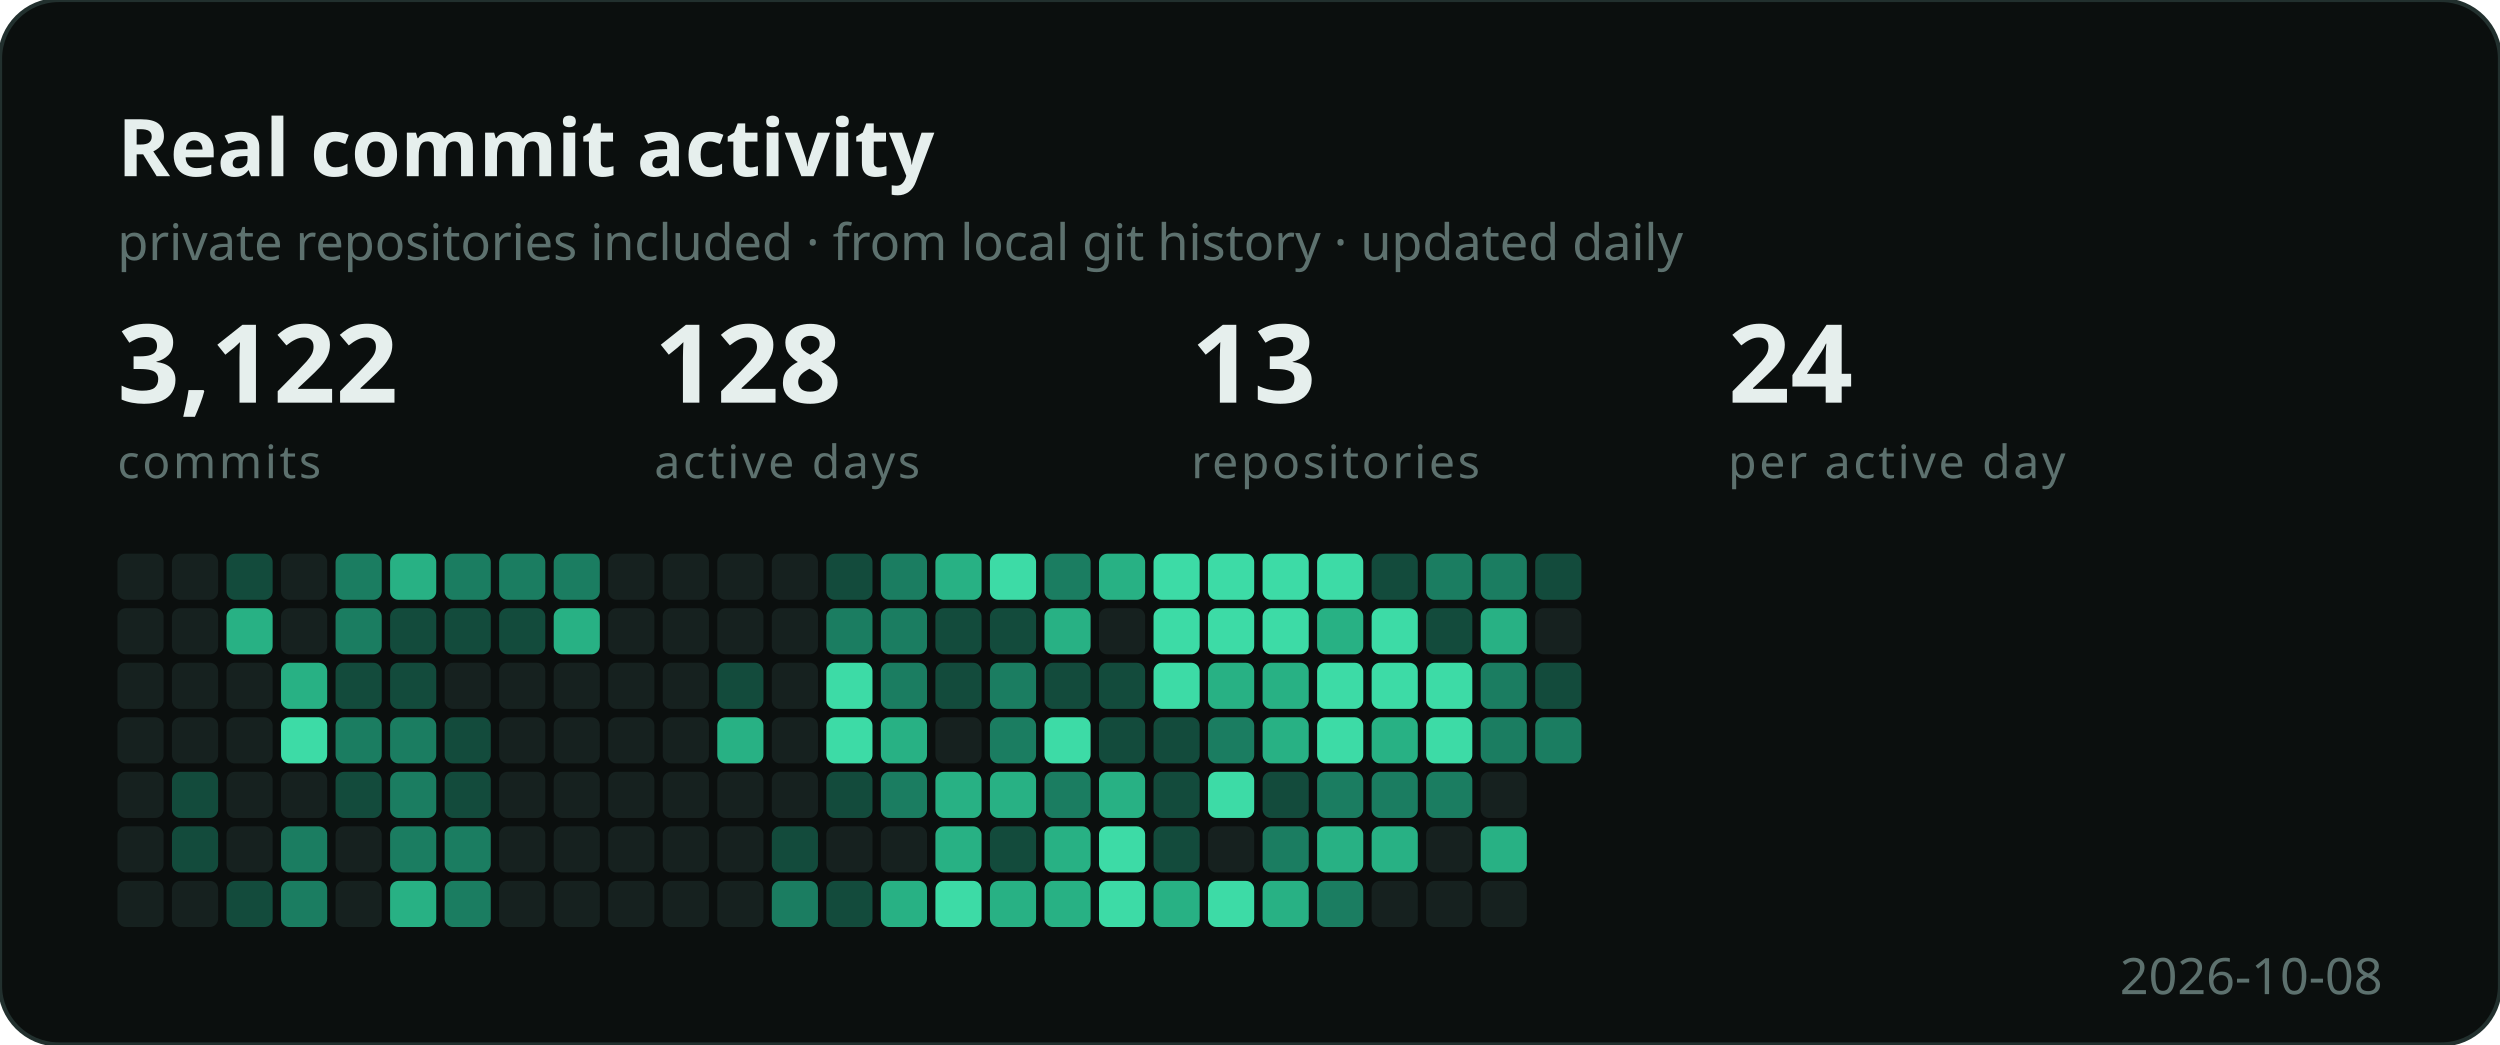
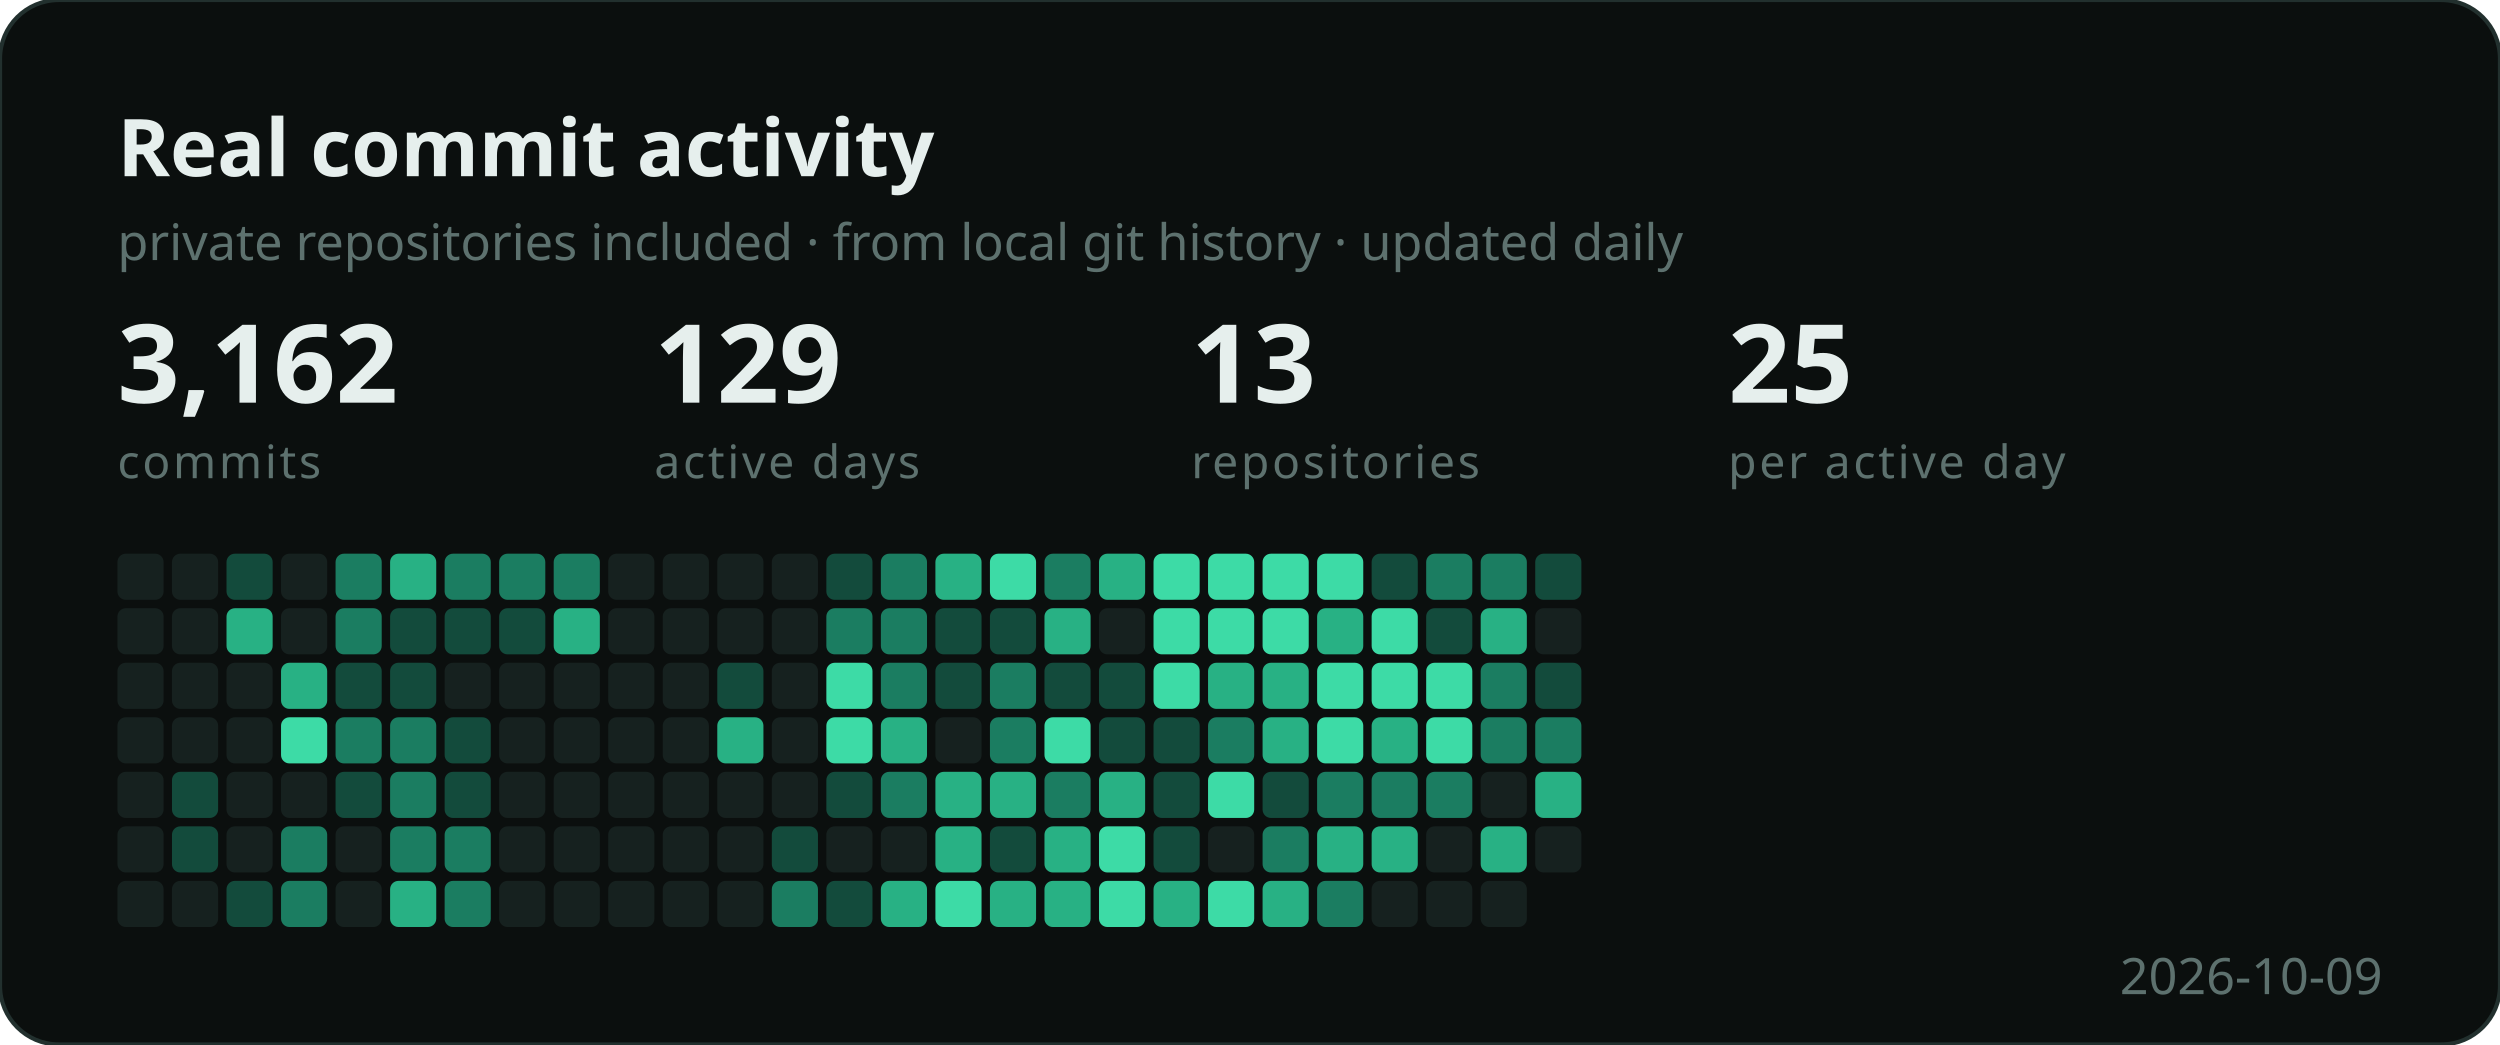
<svg xmlns="http://www.w3.org/2000/svg" width="596" height="249" viewBox="0 0 596 249" role="img" aria-label="Developer activity">
  <style>
    .b { font: 700 19px "Segoe UI", Ubuntu, sans-serif; fill: #e6efed; }
    .s { font: 400 12px "Segoe UI", Ubuntu, sans-serif; fill: #5d716e; }
    .n { font: 700 26px "Segoe UI", Ubuntu, sans-serif; fill: #e6efed; }
    .e { font: 400 11px "Segoe UI", Ubuntu, sans-serif; fill: #5d716e;
          letter-spacing: .06em; text-transform: uppercase; }
  </style>
  <rect width="596" height="249" rx="14" fill="#0b0f0e" stroke="#22302e" />
  <text x="28" y="42" class="b">Real commit activity</text>
  <text x="28" y="62" class="s">private repositories included · from local git history · updated daily</text>
-   <text x="28" y="96" class="n">3,122</text>
+   <text x="28" y="96" class="n">3,162</text>
  <text x="28" y="114" class="e">commits</text>
-   <text x="156" y="96" class="n">128</text>
+   <text x="156" y="96" class="n">129</text>
  <text x="156" y="114" class="e">active days</text>
  <text x="284" y="96" class="n">13</text>
  <text x="284" y="114" class="e">repositories</text>
-   <text x="412" y="96" class="n">24</text>
+   <text x="412" y="96" class="n">25</text>
  <text x="412" y="114" class="e">per active day</text>
  <g transform="translate(28,132)">
    <rect x="0" y="0" width="11" height="11" rx="2" fill="#16211f" />
    <rect x="0" y="13" width="11" height="11" rx="2" fill="#16211f" />
    <rect x="0" y="26" width="11" height="11" rx="2" fill="#16211f" />
    <rect x="0" y="39" width="11" height="11" rx="2" fill="#16211f" />
    <rect x="0" y="52" width="11" height="11" rx="2" fill="#16211f" />
    <rect x="0" y="65" width="11" height="11" rx="2" fill="#16211f" />
    <rect x="0" y="78" width="11" height="11" rx="2" fill="#16211f" />
    <rect x="13" y="0" width="11" height="11" rx="2" fill="#16211f" />
    <rect x="13" y="13" width="11" height="11" rx="2" fill="#16211f" />
    <rect x="13" y="26" width="11" height="11" rx="2" fill="#16211f" />
    <rect x="13" y="39" width="11" height="11" rx="2" fill="#16211f" />
    <rect x="13" y="52" width="11" height="11" rx="2" fill="#134b3c" />
    <rect x="13" y="65" width="11" height="11" rx="2" fill="#134b3c" />
    <rect x="13" y="78" width="11" height="11" rx="2" fill="#16211f" />
    <rect x="26" y="0" width="11" height="11" rx="2" fill="#134b3c" />
    <rect x="26" y="13" width="11" height="11" rx="2" fill="#28b184" />
    <rect x="26" y="26" width="11" height="11" rx="2" fill="#16211f" />
    <rect x="26" y="39" width="11" height="11" rx="2" fill="#16211f" />
    <rect x="26" y="52" width="11" height="11" rx="2" fill="#16211f" />
    <rect x="26" y="65" width="11" height="11" rx="2" fill="#16211f" />
    <rect x="26" y="78" width="11" height="11" rx="2" fill="#134b3c" />
    <rect x="39" y="0" width="11" height="11" rx="2" fill="#16211f" />
    <rect x="39" y="13" width="11" height="11" rx="2" fill="#16211f" />
    <rect x="39" y="26" width="11" height="11" rx="2" fill="#28b184" />
    <rect x="39" y="39" width="11" height="11" rx="2" fill="#3ddba6" />
    <rect x="39" y="52" width="11" height="11" rx="2" fill="#16211f" />
    <rect x="39" y="65" width="11" height="11" rx="2" fill="#1b7d61" />
    <rect x="39" y="78" width="11" height="11" rx="2" fill="#1b7d61" />
    <rect x="52" y="0" width="11" height="11" rx="2" fill="#1b7d61" />
    <rect x="52" y="13" width="11" height="11" rx="2" fill="#1b7d61" />
    <rect x="52" y="26" width="11" height="11" rx="2" fill="#134b3c" />
    <rect x="52" y="39" width="11" height="11" rx="2" fill="#1b7d61" />
    <rect x="52" y="52" width="11" height="11" rx="2" fill="#134b3c" />
    <rect x="52" y="65" width="11" height="11" rx="2" fill="#16211f" />
    <rect x="52" y="78" width="11" height="11" rx="2" fill="#16211f" />
    <rect x="65" y="0" width="11" height="11" rx="2" fill="#28b184" />
    <rect x="65" y="13" width="11" height="11" rx="2" fill="#134b3c" />
    <rect x="65" y="26" width="11" height="11" rx="2" fill="#134b3c" />
    <rect x="65" y="39" width="11" height="11" rx="2" fill="#1b7d61" />
    <rect x="65" y="52" width="11" height="11" rx="2" fill="#1b7d61" />
    <rect x="65" y="65" width="11" height="11" rx="2" fill="#1b7d61" />
    <rect x="65" y="78" width="11" height="11" rx="2" fill="#28b184" />
    <rect x="78" y="0" width="11" height="11" rx="2" fill="#1b7d61" />
    <rect x="78" y="13" width="11" height="11" rx="2" fill="#134b3c" />
    <rect x="78" y="26" width="11" height="11" rx="2" fill="#16211f" />
    <rect x="78" y="39" width="11" height="11" rx="2" fill="#134b3c" />
    <rect x="78" y="52" width="11" height="11" rx="2" fill="#134b3c" />
    <rect x="78" y="65" width="11" height="11" rx="2" fill="#1b7d61" />
    <rect x="78" y="78" width="11" height="11" rx="2" fill="#1b7d61" />
    <rect x="91" y="0" width="11" height="11" rx="2" fill="#1b7d61" />
    <rect x="91" y="13" width="11" height="11" rx="2" fill="#134b3c" />
    <rect x="91" y="26" width="11" height="11" rx="2" fill="#16211f" />
    <rect x="91" y="39" width="11" height="11" rx="2" fill="#16211f" />
    <rect x="91" y="52" width="11" height="11" rx="2" fill="#16211f" />
    <rect x="91" y="65" width="11" height="11" rx="2" fill="#16211f" />
    <rect x="91" y="78" width="11" height="11" rx="2" fill="#16211f" />
    <rect x="104" y="0" width="11" height="11" rx="2" fill="#1b7d61" />
    <rect x="104" y="13" width="11" height="11" rx="2" fill="#28b184" />
    <rect x="104" y="26" width="11" height="11" rx="2" fill="#16211f" />
    <rect x="104" y="39" width="11" height="11" rx="2" fill="#16211f" />
    <rect x="104" y="52" width="11" height="11" rx="2" fill="#16211f" />
    <rect x="104" y="65" width="11" height="11" rx="2" fill="#16211f" />
    <rect x="104" y="78" width="11" height="11" rx="2" fill="#16211f" />
    <rect x="117" y="0" width="11" height="11" rx="2" fill="#16211f" />
    <rect x="117" y="13" width="11" height="11" rx="2" fill="#16211f" />
    <rect x="117" y="26" width="11" height="11" rx="2" fill="#16211f" />
    <rect x="117" y="39" width="11" height="11" rx="2" fill="#16211f" />
    <rect x="117" y="52" width="11" height="11" rx="2" fill="#16211f" />
    <rect x="117" y="65" width="11" height="11" rx="2" fill="#16211f" />
    <rect x="117" y="78" width="11" height="11" rx="2" fill="#16211f" />
    <rect x="130" y="0" width="11" height="11" rx="2" fill="#16211f" />
    <rect x="130" y="13" width="11" height="11" rx="2" fill="#16211f" />
    <rect x="130" y="26" width="11" height="11" rx="2" fill="#16211f" />
    <rect x="130" y="39" width="11" height="11" rx="2" fill="#16211f" />
    <rect x="130" y="52" width="11" height="11" rx="2" fill="#16211f" />
    <rect x="130" y="65" width="11" height="11" rx="2" fill="#16211f" />
    <rect x="130" y="78" width="11" height="11" rx="2" fill="#16211f" />
    <rect x="143" y="0" width="11" height="11" rx="2" fill="#16211f" />
    <rect x="143" y="13" width="11" height="11" rx="2" fill="#16211f" />
    <rect x="143" y="26" width="11" height="11" rx="2" fill="#134b3c" />
    <rect x="143" y="39" width="11" height="11" rx="2" fill="#28b184" />
    <rect x="143" y="52" width="11" height="11" rx="2" fill="#16211f" />
    <rect x="143" y="65" width="11" height="11" rx="2" fill="#16211f" />
    <rect x="143" y="78" width="11" height="11" rx="2" fill="#16211f" />
    <rect x="156" y="0" width="11" height="11" rx="2" fill="#16211f" />
    <rect x="156" y="13" width="11" height="11" rx="2" fill="#16211f" />
    <rect x="156" y="26" width="11" height="11" rx="2" fill="#16211f" />
    <rect x="156" y="39" width="11" height="11" rx="2" fill="#16211f" />
    <rect x="156" y="52" width="11" height="11" rx="2" fill="#16211f" />
    <rect x="156" y="65" width="11" height="11" rx="2" fill="#134b3c" />
    <rect x="156" y="78" width="11" height="11" rx="2" fill="#1b7d61" />
    <rect x="169" y="0" width="11" height="11" rx="2" fill="#134b3c" />
    <rect x="169" y="13" width="11" height="11" rx="2" fill="#1b7d61" />
    <rect x="169" y="26" width="11" height="11" rx="2" fill="#3ddba6" />
    <rect x="169" y="39" width="11" height="11" rx="2" fill="#3ddba6" />
    <rect x="169" y="52" width="11" height="11" rx="2" fill="#134b3c" />
    <rect x="169" y="65" width="11" height="11" rx="2" fill="#16211f" />
    <rect x="169" y="78" width="11" height="11" rx="2" fill="#134b3c" />
    <rect x="182" y="0" width="11" height="11" rx="2" fill="#1b7d61" />
    <rect x="182" y="13" width="11" height="11" rx="2" fill="#1b7d61" />
    <rect x="182" y="26" width="11" height="11" rx="2" fill="#1b7d61" />
    <rect x="182" y="39" width="11" height="11" rx="2" fill="#28b184" />
    <rect x="182" y="52" width="11" height="11" rx="2" fill="#1b7d61" />
    <rect x="182" y="65" width="11" height="11" rx="2" fill="#16211f" />
    <rect x="182" y="78" width="11" height="11" rx="2" fill="#28b184" />
    <rect x="195" y="0" width="11" height="11" rx="2" fill="#28b184" />
    <rect x="195" y="13" width="11" height="11" rx="2" fill="#134b3c" />
    <rect x="195" y="26" width="11" height="11" rx="2" fill="#134b3c" />
    <rect x="195" y="39" width="11" height="11" rx="2" fill="#16211f" />
    <rect x="195" y="52" width="11" height="11" rx="2" fill="#28b184" />
    <rect x="195" y="65" width="11" height="11" rx="2" fill="#28b184" />
    <rect x="195" y="78" width="11" height="11" rx="2" fill="#3ddba6" />
    <rect x="208" y="0" width="11" height="11" rx="2" fill="#3ddba6" />
    <rect x="208" y="13" width="11" height="11" rx="2" fill="#134b3c" />
    <rect x="208" y="26" width="11" height="11" rx="2" fill="#1b7d61" />
    <rect x="208" y="39" width="11" height="11" rx="2" fill="#1b7d61" />
    <rect x="208" y="52" width="11" height="11" rx="2" fill="#28b184" />
    <rect x="208" y="65" width="11" height="11" rx="2" fill="#134b3c" />
    <rect x="208" y="78" width="11" height="11" rx="2" fill="#28b184" />
    <rect x="221" y="0" width="11" height="11" rx="2" fill="#1b7d61" />
    <rect x="221" y="13" width="11" height="11" rx="2" fill="#28b184" />
    <rect x="221" y="26" width="11" height="11" rx="2" fill="#134b3c" />
    <rect x="221" y="39" width="11" height="11" rx="2" fill="#3ddba6" />
    <rect x="221" y="52" width="11" height="11" rx="2" fill="#1b7d61" />
    <rect x="221" y="65" width="11" height="11" rx="2" fill="#28b184" />
    <rect x="221" y="78" width="11" height="11" rx="2" fill="#28b184" />
    <rect x="234" y="0" width="11" height="11" rx="2" fill="#28b184" />
    <rect x="234" y="13" width="11" height="11" rx="2" fill="#16211f" />
    <rect x="234" y="26" width="11" height="11" rx="2" fill="#134b3c" />
    <rect x="234" y="39" width="11" height="11" rx="2" fill="#134b3c" />
    <rect x="234" y="52" width="11" height="11" rx="2" fill="#28b184" />
    <rect x="234" y="65" width="11" height="11" rx="2" fill="#3ddba6" />
    <rect x="234" y="78" width="11" height="11" rx="2" fill="#3ddba6" />
    <rect x="247" y="0" width="11" height="11" rx="2" fill="#3ddba6" />
    <rect x="247" y="13" width="11" height="11" rx="2" fill="#3ddba6" />
    <rect x="247" y="26" width="11" height="11" rx="2" fill="#3ddba6" />
    <rect x="247" y="39" width="11" height="11" rx="2" fill="#134b3c" />
    <rect x="247" y="52" width="11" height="11" rx="2" fill="#134b3c" />
    <rect x="247" y="65" width="11" height="11" rx="2" fill="#134b3c" />
    <rect x="247" y="78" width="11" height="11" rx="2" fill="#28b184" />
    <rect x="260" y="0" width="11" height="11" rx="2" fill="#3ddba6" />
    <rect x="260" y="13" width="11" height="11" rx="2" fill="#3ddba6" />
    <rect x="260" y="26" width="11" height="11" rx="2" fill="#28b184" />
    <rect x="260" y="39" width="11" height="11" rx="2" fill="#1b7d61" />
    <rect x="260" y="52" width="11" height="11" rx="2" fill="#3ddba6" />
    <rect x="260" y="65" width="11" height="11" rx="2" fill="#16211f" />
    <rect x="260" y="78" width="11" height="11" rx="2" fill="#3ddba6" />
    <rect x="273" y="0" width="11" height="11" rx="2" fill="#3ddba6" />
    <rect x="273" y="13" width="11" height="11" rx="2" fill="#3ddba6" />
    <rect x="273" y="26" width="11" height="11" rx="2" fill="#28b184" />
    <rect x="273" y="39" width="11" height="11" rx="2" fill="#28b184" />
    <rect x="273" y="52" width="11" height="11" rx="2" fill="#134b3c" />
    <rect x="273" y="65" width="11" height="11" rx="2" fill="#1b7d61" />
    <rect x="273" y="78" width="11" height="11" rx="2" fill="#28b184" />
    <rect x="286" y="0" width="11" height="11" rx="2" fill="#3ddba6" />
    <rect x="286" y="13" width="11" height="11" rx="2" fill="#28b184" />
    <rect x="286" y="26" width="11" height="11" rx="2" fill="#3ddba6" />
    <rect x="286" y="39" width="11" height="11" rx="2" fill="#3ddba6" />
    <rect x="286" y="52" width="11" height="11" rx="2" fill="#1b7d61" />
    <rect x="286" y="65" width="11" height="11" rx="2" fill="#28b184" />
    <rect x="286" y="78" width="11" height="11" rx="2" fill="#1b7d61" />
    <rect x="299" y="0" width="11" height="11" rx="2" fill="#134b3c" />
    <rect x="299" y="13" width="11" height="11" rx="2" fill="#3ddba6" />
    <rect x="299" y="26" width="11" height="11" rx="2" fill="#3ddba6" />
    <rect x="299" y="39" width="11" height="11" rx="2" fill="#28b184" />
    <rect x="299" y="52" width="11" height="11" rx="2" fill="#1b7d61" />
    <rect x="299" y="65" width="11" height="11" rx="2" fill="#28b184" />
    <rect x="299" y="78" width="11" height="11" rx="2" fill="#16211f" />
    <rect x="312" y="0" width="11" height="11" rx="2" fill="#1b7d61" />
    <rect x="312" y="13" width="11" height="11" rx="2" fill="#134b3c" />
    <rect x="312" y="26" width="11" height="11" rx="2" fill="#3ddba6" />
    <rect x="312" y="39" width="11" height="11" rx="2" fill="#3ddba6" />
    <rect x="312" y="52" width="11" height="11" rx="2" fill="#1b7d61" />
    <rect x="312" y="65" width="11" height="11" rx="2" fill="#16211f" />
    <rect x="312" y="78" width="11" height="11" rx="2" fill="#16211f" />
    <rect x="325" y="0" width="11" height="11" rx="2" fill="#1b7d61" />
    <rect x="325" y="13" width="11" height="11" rx="2" fill="#28b184" />
    <rect x="325" y="26" width="11" height="11" rx="2" fill="#1b7d61" />
    <rect x="325" y="39" width="11" height="11" rx="2" fill="#1b7d61" />
    <rect x="325" y="52" width="11" height="11" rx="2" fill="#16211f" />
    <rect x="325" y="65" width="11" height="11" rx="2" fill="#28b184" />
    <rect x="325" y="78" width="11" height="11" rx="2" fill="#16211f" />
    <rect x="338" y="0" width="11" height="11" rx="2" fill="#134b3c" />
    <rect x="338" y="13" width="11" height="11" rx="2" fill="#16211f" />
    <rect x="338" y="26" width="11" height="11" rx="2" fill="#134b3c" />
    <rect x="338" y="39" width="11" height="11" rx="2" fill="#1b7d61" />
+     <rect x="338" y="52" width="11" height="11" rx="2" fill="#28b184" />
+     <rect x="338" y="65" width="11" height="11" rx="2" fill="#16211f" />
  </g>
-   <text x="568" y="237" class="s" text-anchor="end">2026-10-08</text>
+   <text x="568" y="237" class="s" text-anchor="end">2026-10-09</text>
</svg>
